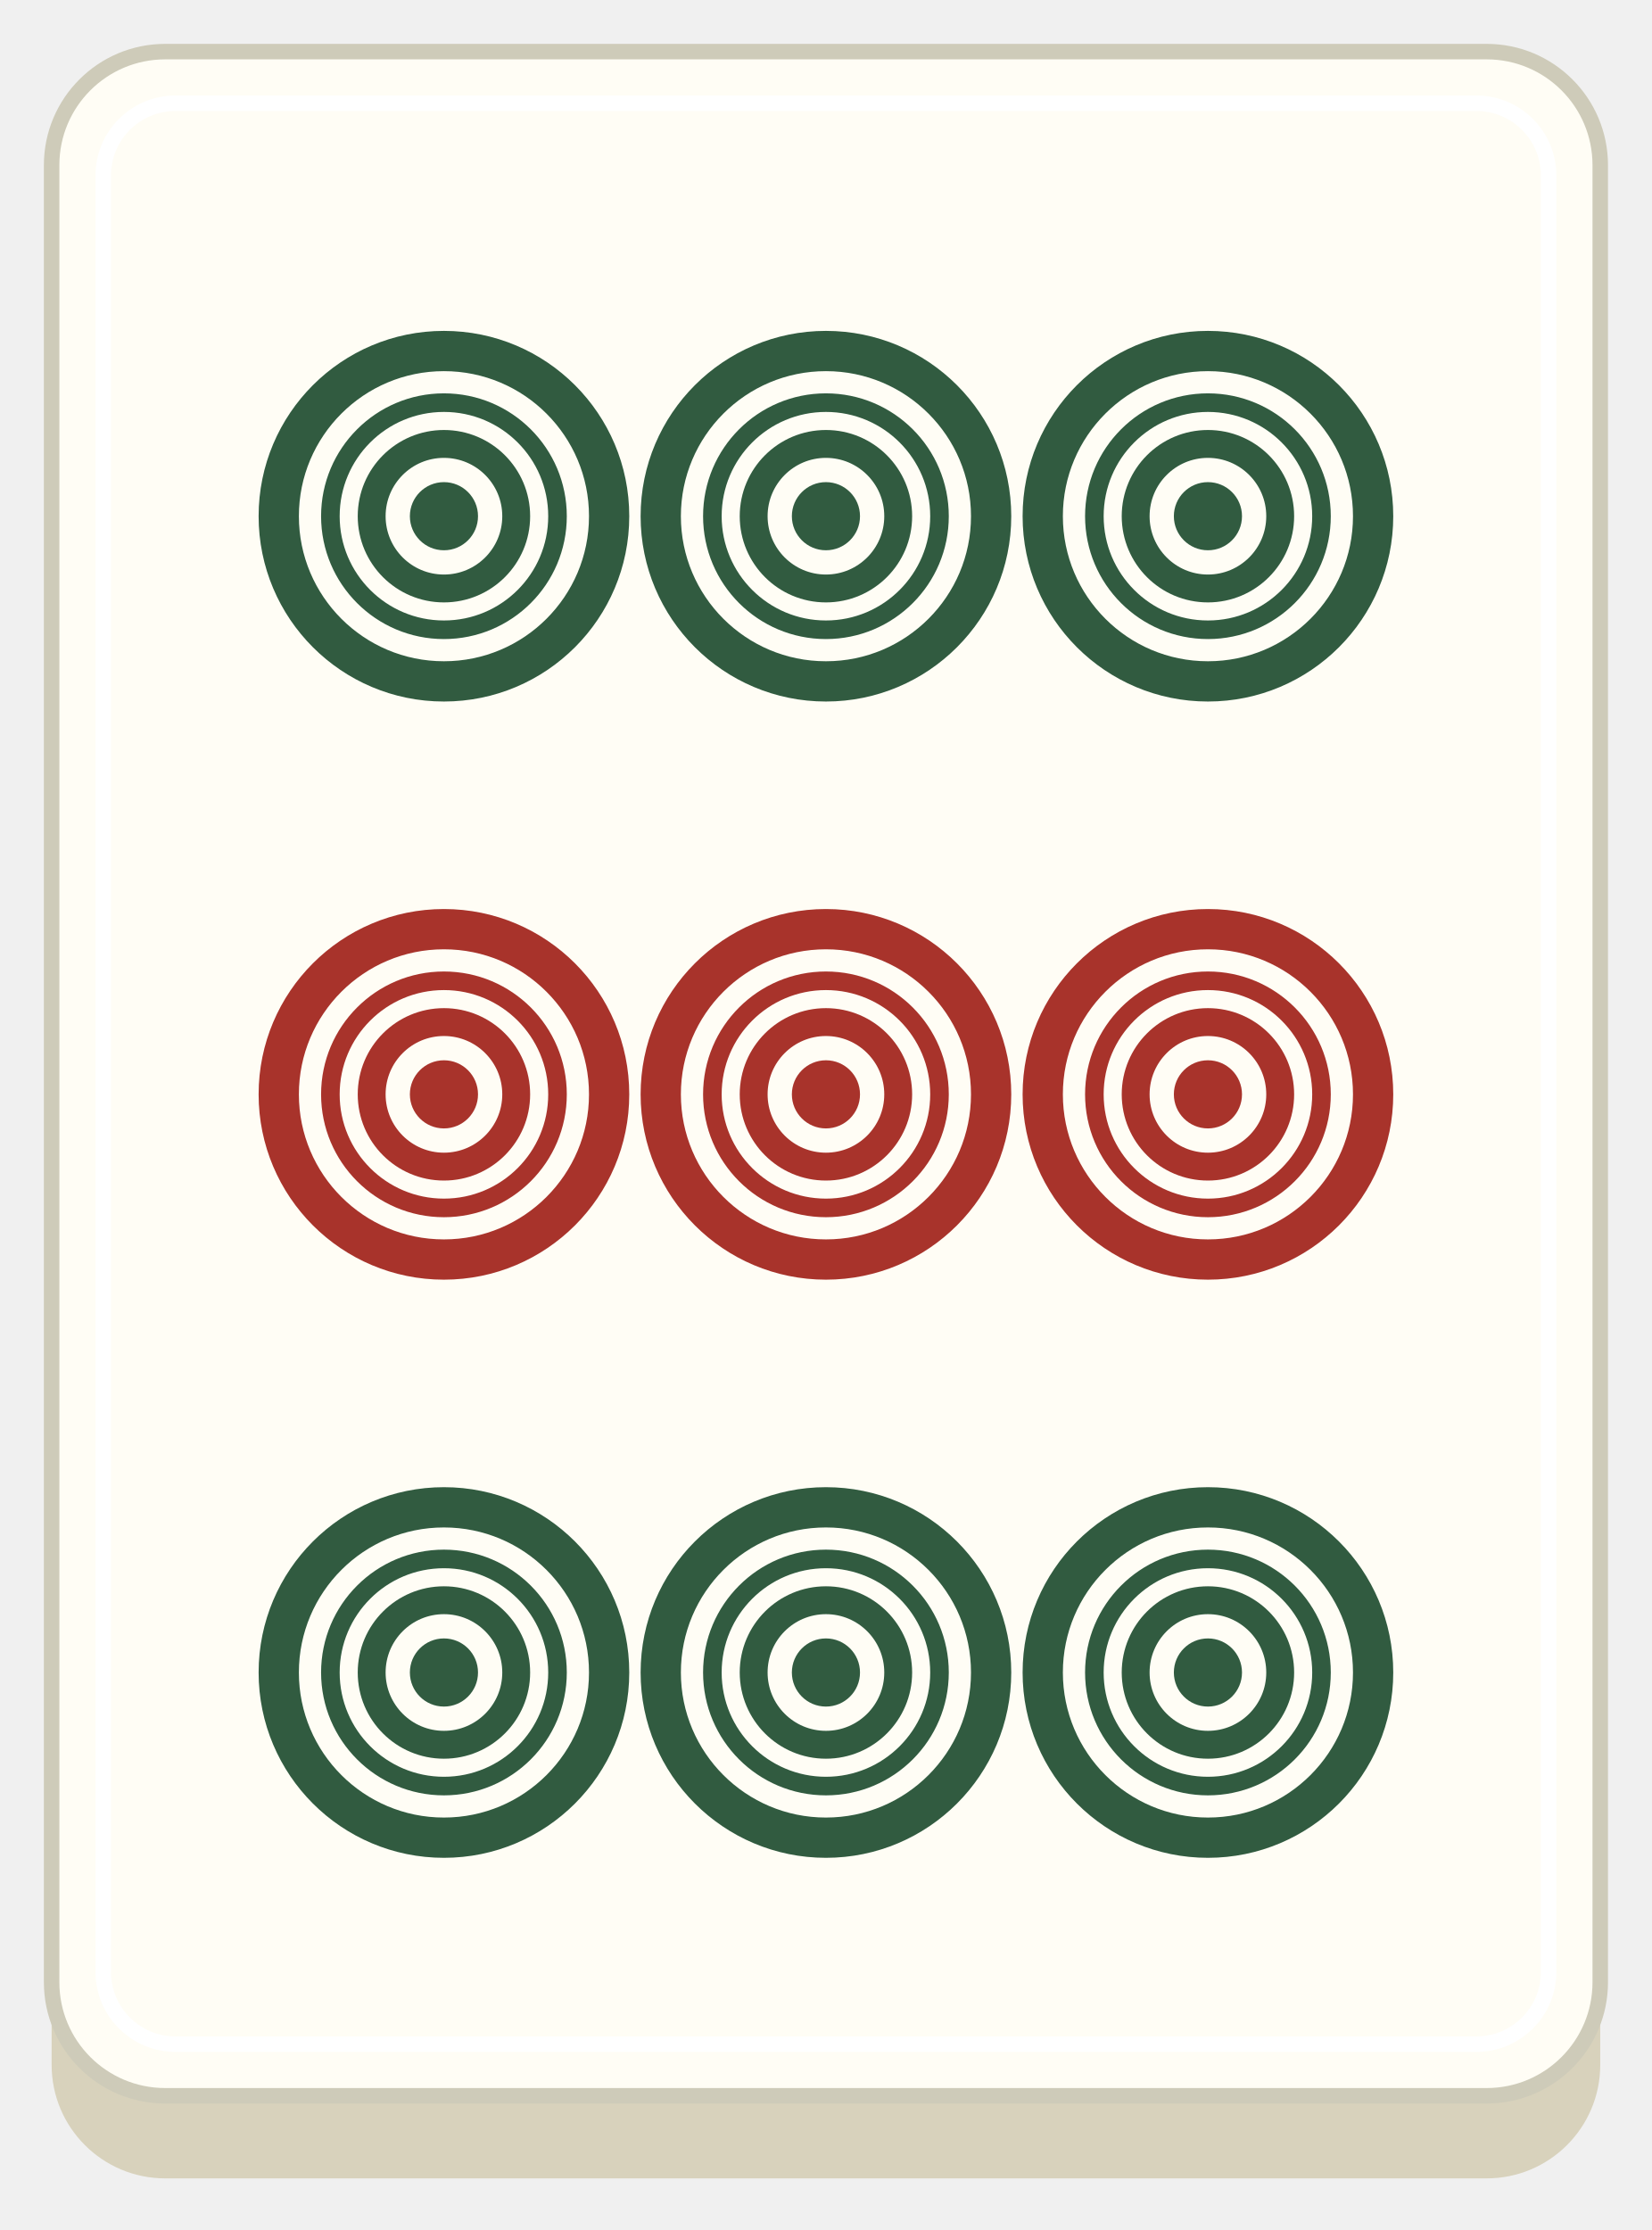
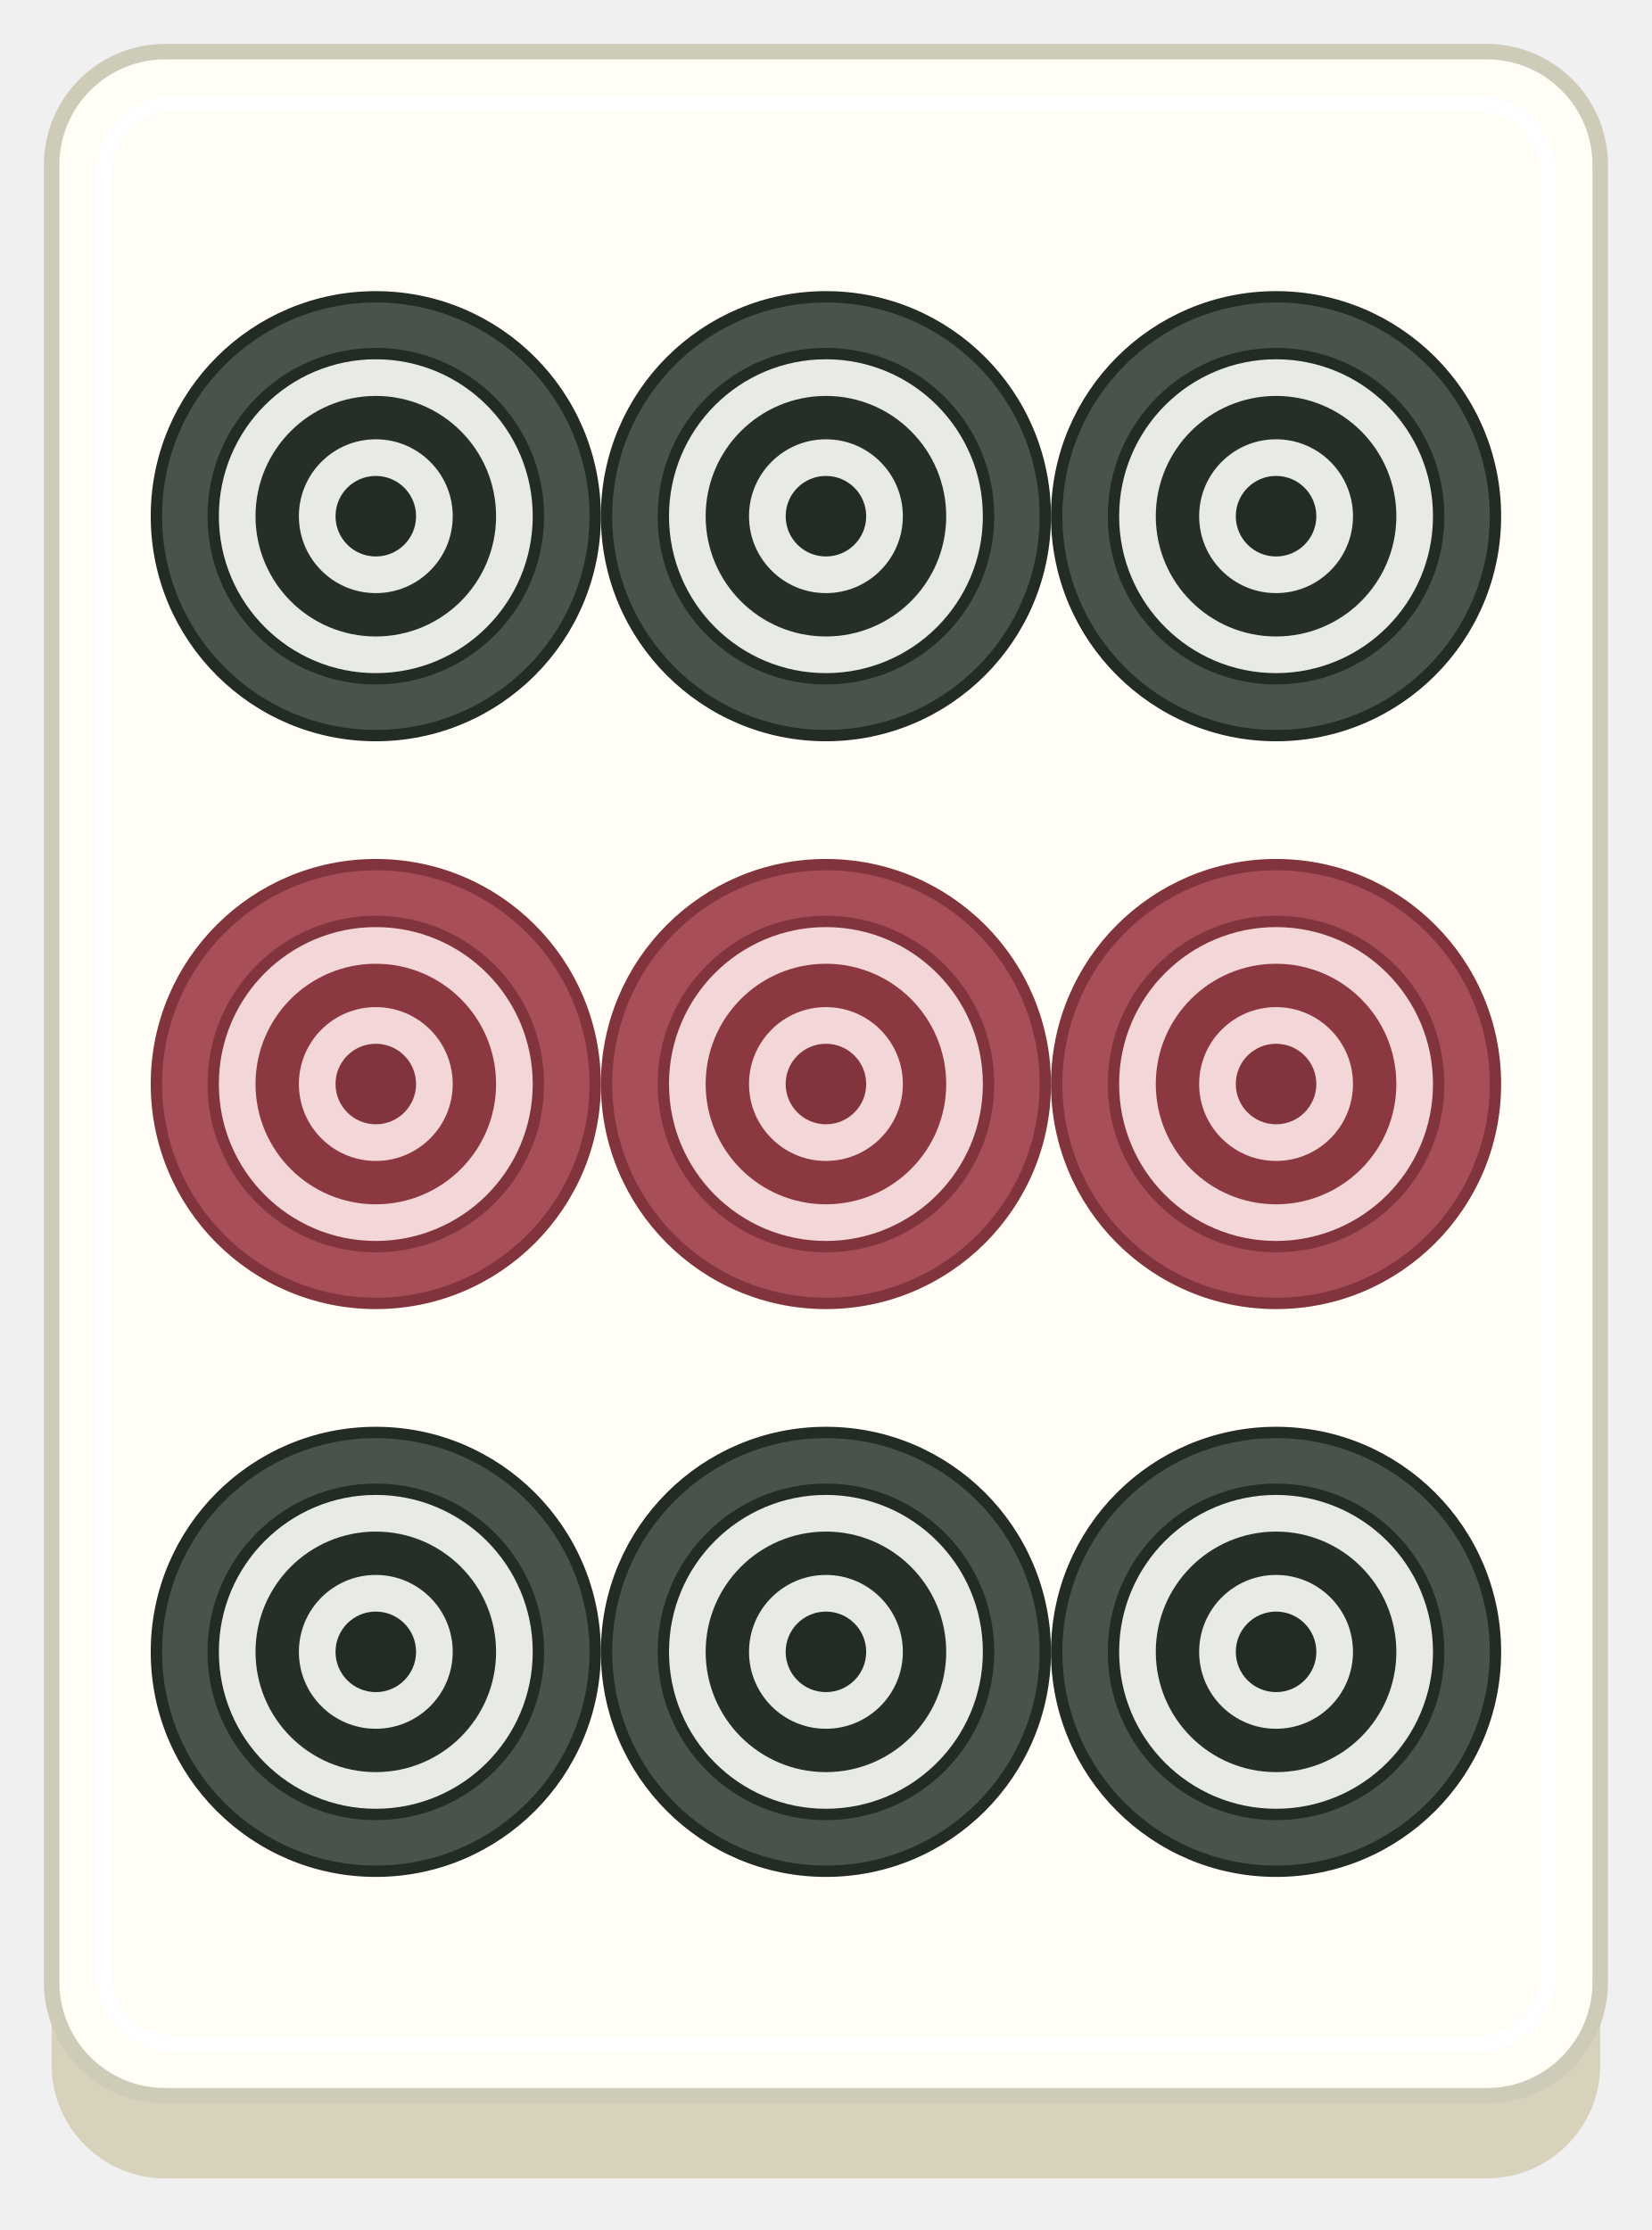
<svg xmlns="http://www.w3.org/2000/svg" viewBox="0 0 160 216" width="160" height="216" data-suit="tong" data-rank="9" role="img" aria-label="九筒">
  <rect x="5" y="13" width="150" height="198" rx="11" fill="#d8d2bc" />
  <rect x="5" y="5" width="150" height="198" rx="11" fill="#fffdf5" stroke="#cecbb9" stroke-width="1.5" />
  <rect x="10" y="10" width="140" height="188" rx="7" fill="none" stroke="#ffffff" stroke-width="1.5" />
-   <g data-pip="1" transform="translate(43 50)">
-     <circle r="16" fill="none" stroke="#315b40" stroke-width="3.9" />
-     <circle r="11" fill="none" stroke="#315b40" stroke-width="1.8" />
-     <circle r="7" fill="none" stroke="#315b40" stroke-width="2.7" />
-     <circle r="3.3" fill="#315b40" />
+   <g data-pip="1" transform="translate(36.4 50)">
+     <circle data-part="outer-band" r="21.8" fill="#222b24" />
+     <circle data-part="outer-band" r="20.7" fill="#48544a" />
+     <circle data-part="outer-band" r="16.3" fill="#222b24" />
+     <circle data-part="outer-band" r="15.2" fill="#e8eae4" />
+     <circle data-part="inner-ring" r="9.55" fill="none" stroke="#252f27" stroke-width="4.2" />
+     <circle data-part="center" r="3.9" fill="#222b24" />
  </g>
-   <g data-pip="2" transform="translate(80 50)">
-     <circle r="16" fill="none" stroke="#315b40" stroke-width="3.9" />
-     <circle r="11" fill="none" stroke="#315b40" stroke-width="1.8" />
-     <circle r="7" fill="none" stroke="#315b40" stroke-width="2.7" />
-     <circle r="3.3" fill="#315b40" />
+   <g data-pip="2" transform="translate(80.0 50)">
+     <circle data-part="outer-band" r="21.8" fill="#222b24" />
+     <circle data-part="outer-band" r="20.7" fill="#48544a" />
+     <circle data-part="outer-band" r="16.3" fill="#222b24" />
+     <circle data-part="outer-band" r="15.2" fill="#e8eae4" />
+     <circle data-part="inner-ring" r="9.55" fill="none" stroke="#252f27" stroke-width="4.2" />
+     <circle data-part="center" r="3.9" fill="#222b24" />
  </g>
-   <g data-pip="3" transform="translate(117 50)">
-     <circle r="16" fill="none" stroke="#315b40" stroke-width="3.9" />
-     <circle r="11" fill="none" stroke="#315b40" stroke-width="1.8" />
-     <circle r="7" fill="none" stroke="#315b40" stroke-width="2.7" />
-     <circle r="3.3" fill="#315b40" />
+   <g data-pip="3" transform="translate(123.6 50)">
+     <circle data-part="outer-band" r="21.8" fill="#222b24" />
+     <circle data-part="outer-band" r="20.7" fill="#48544a" />
+     <circle data-part="outer-band" r="16.3" fill="#222b24" />
+     <circle data-part="outer-band" r="15.2" fill="#e8eae4" />
+     <circle data-part="inner-ring" r="9.55" fill="none" stroke="#252f27" stroke-width="4.2" />
+     <circle data-part="center" r="3.9" fill="#222b24" />
  </g>
-   <g data-pip="4" transform="translate(43 106)">
-     <circle r="16" fill="none" stroke="#a8332b" stroke-width="3.9" />
-     <circle r="11" fill="none" stroke="#a8332b" stroke-width="1.8" />
-     <circle r="7" fill="none" stroke="#a8332b" stroke-width="2.7" />
-     <circle r="3.3" fill="#a8332b" />
+   <g data-pip="4" transform="translate(36.4 105)">
+     <circle data-part="outer-band" r="21.8" fill="#82343c" />
+     <circle data-part="outer-band" r="20.7" fill="#a84e58" />
+     <circle data-part="outer-band" r="16.3" fill="#82343c" />
+     <circle data-part="outer-band" r="15.2" fill="#f2d6d8" />
+     <circle data-part="inner-ring" r="9.55" fill="none" stroke="#8c3840" stroke-width="4.2" />
+     <circle data-part="center" r="3.9" fill="#82343c" />
  </g>
-   <g data-pip="5" transform="translate(80 106)">
-     <circle r="16" fill="none" stroke="#a8332b" stroke-width="3.9" />
-     <circle r="11" fill="none" stroke="#a8332b" stroke-width="1.8" />
-     <circle r="7" fill="none" stroke="#a8332b" stroke-width="2.7" />
-     <circle r="3.3" fill="#a8332b" />
+   <g data-pip="5" transform="translate(80.0 105)">
+     <circle data-part="outer-band" r="21.8" fill="#82343c" />
+     <circle data-part="outer-band" r="20.7" fill="#a84e58" />
+     <circle data-part="outer-band" r="16.3" fill="#82343c" />
+     <circle data-part="outer-band" r="15.2" fill="#f2d6d8" />
+     <circle data-part="inner-ring" r="9.55" fill="none" stroke="#8c3840" stroke-width="4.2" />
+     <circle data-part="center" r="3.9" fill="#82343c" />
  </g>
-   <g data-pip="6" transform="translate(117 106)">
-     <circle r="16" fill="none" stroke="#a8332b" stroke-width="3.9" />
-     <circle r="11" fill="none" stroke="#a8332b" stroke-width="1.8" />
-     <circle r="7" fill="none" stroke="#a8332b" stroke-width="2.7" />
-     <circle r="3.3" fill="#a8332b" />
+   <g data-pip="6" transform="translate(123.6 105)">
+     <circle data-part="outer-band" r="21.8" fill="#82343c" />
+     <circle data-part="outer-band" r="20.7" fill="#a84e58" />
+     <circle data-part="outer-band" r="16.3" fill="#82343c" />
+     <circle data-part="outer-band" r="15.2" fill="#f2d6d8" />
+     <circle data-part="inner-ring" r="9.55" fill="none" stroke="#8c3840" stroke-width="4.2" />
+     <circle data-part="center" r="3.9" fill="#82343c" />
  </g>
-   <g data-pip="7" transform="translate(43 162)">
-     <circle r="16" fill="none" stroke="#315b40" stroke-width="3.9" />
-     <circle r="11" fill="none" stroke="#315b40" stroke-width="1.8" />
-     <circle r="7" fill="none" stroke="#315b40" stroke-width="2.7" />
-     <circle r="3.3" fill="#315b40" />
+   <g data-pip="7" transform="translate(36.4 160)">
+     <circle data-part="outer-band" r="21.8" fill="#222b24" />
+     <circle data-part="outer-band" r="20.7" fill="#48544a" />
+     <circle data-part="outer-band" r="16.3" fill="#222b24" />
+     <circle data-part="outer-band" r="15.2" fill="#e8eae4" />
+     <circle data-part="inner-ring" r="9.55" fill="none" stroke="#252f27" stroke-width="4.2" />
+     <circle data-part="center" r="3.9" fill="#222b24" />
  </g>
-   <g data-pip="8" transform="translate(80 162)">
-     <circle r="16" fill="none" stroke="#315b40" stroke-width="3.9" />
-     <circle r="11" fill="none" stroke="#315b40" stroke-width="1.8" />
-     <circle r="7" fill="none" stroke="#315b40" stroke-width="2.7" />
-     <circle r="3.3" fill="#315b40" />
+   <g data-pip="8" transform="translate(80.0 160)">
+     <circle data-part="outer-band" r="21.8" fill="#222b24" />
+     <circle data-part="outer-band" r="20.7" fill="#48544a" />
+     <circle data-part="outer-band" r="16.3" fill="#222b24" />
+     <circle data-part="outer-band" r="15.2" fill="#e8eae4" />
+     <circle data-part="inner-ring" r="9.55" fill="none" stroke="#252f27" stroke-width="4.2" />
+     <circle data-part="center" r="3.9" fill="#222b24" />
  </g>
-   <g data-pip="9" transform="translate(117 162)">
-     <circle r="16" fill="none" stroke="#315b40" stroke-width="3.9" />
-     <circle r="11" fill="none" stroke="#315b40" stroke-width="1.8" />
-     <circle r="7" fill="none" stroke="#315b40" stroke-width="2.7" />
-     <circle r="3.3" fill="#315b40" />
+   <g data-pip="9" transform="translate(123.6 160)">
+     <circle data-part="outer-band" r="21.8" fill="#222b24" />
+     <circle data-part="outer-band" r="20.7" fill="#48544a" />
+     <circle data-part="outer-band" r="16.3" fill="#222b24" />
+     <circle data-part="outer-band" r="15.2" fill="#e8eae4" />
+     <circle data-part="inner-ring" r="9.55" fill="none" stroke="#252f27" stroke-width="4.2" />
+     <circle data-part="center" r="3.9" fill="#222b24" />
  </g>
</svg>
